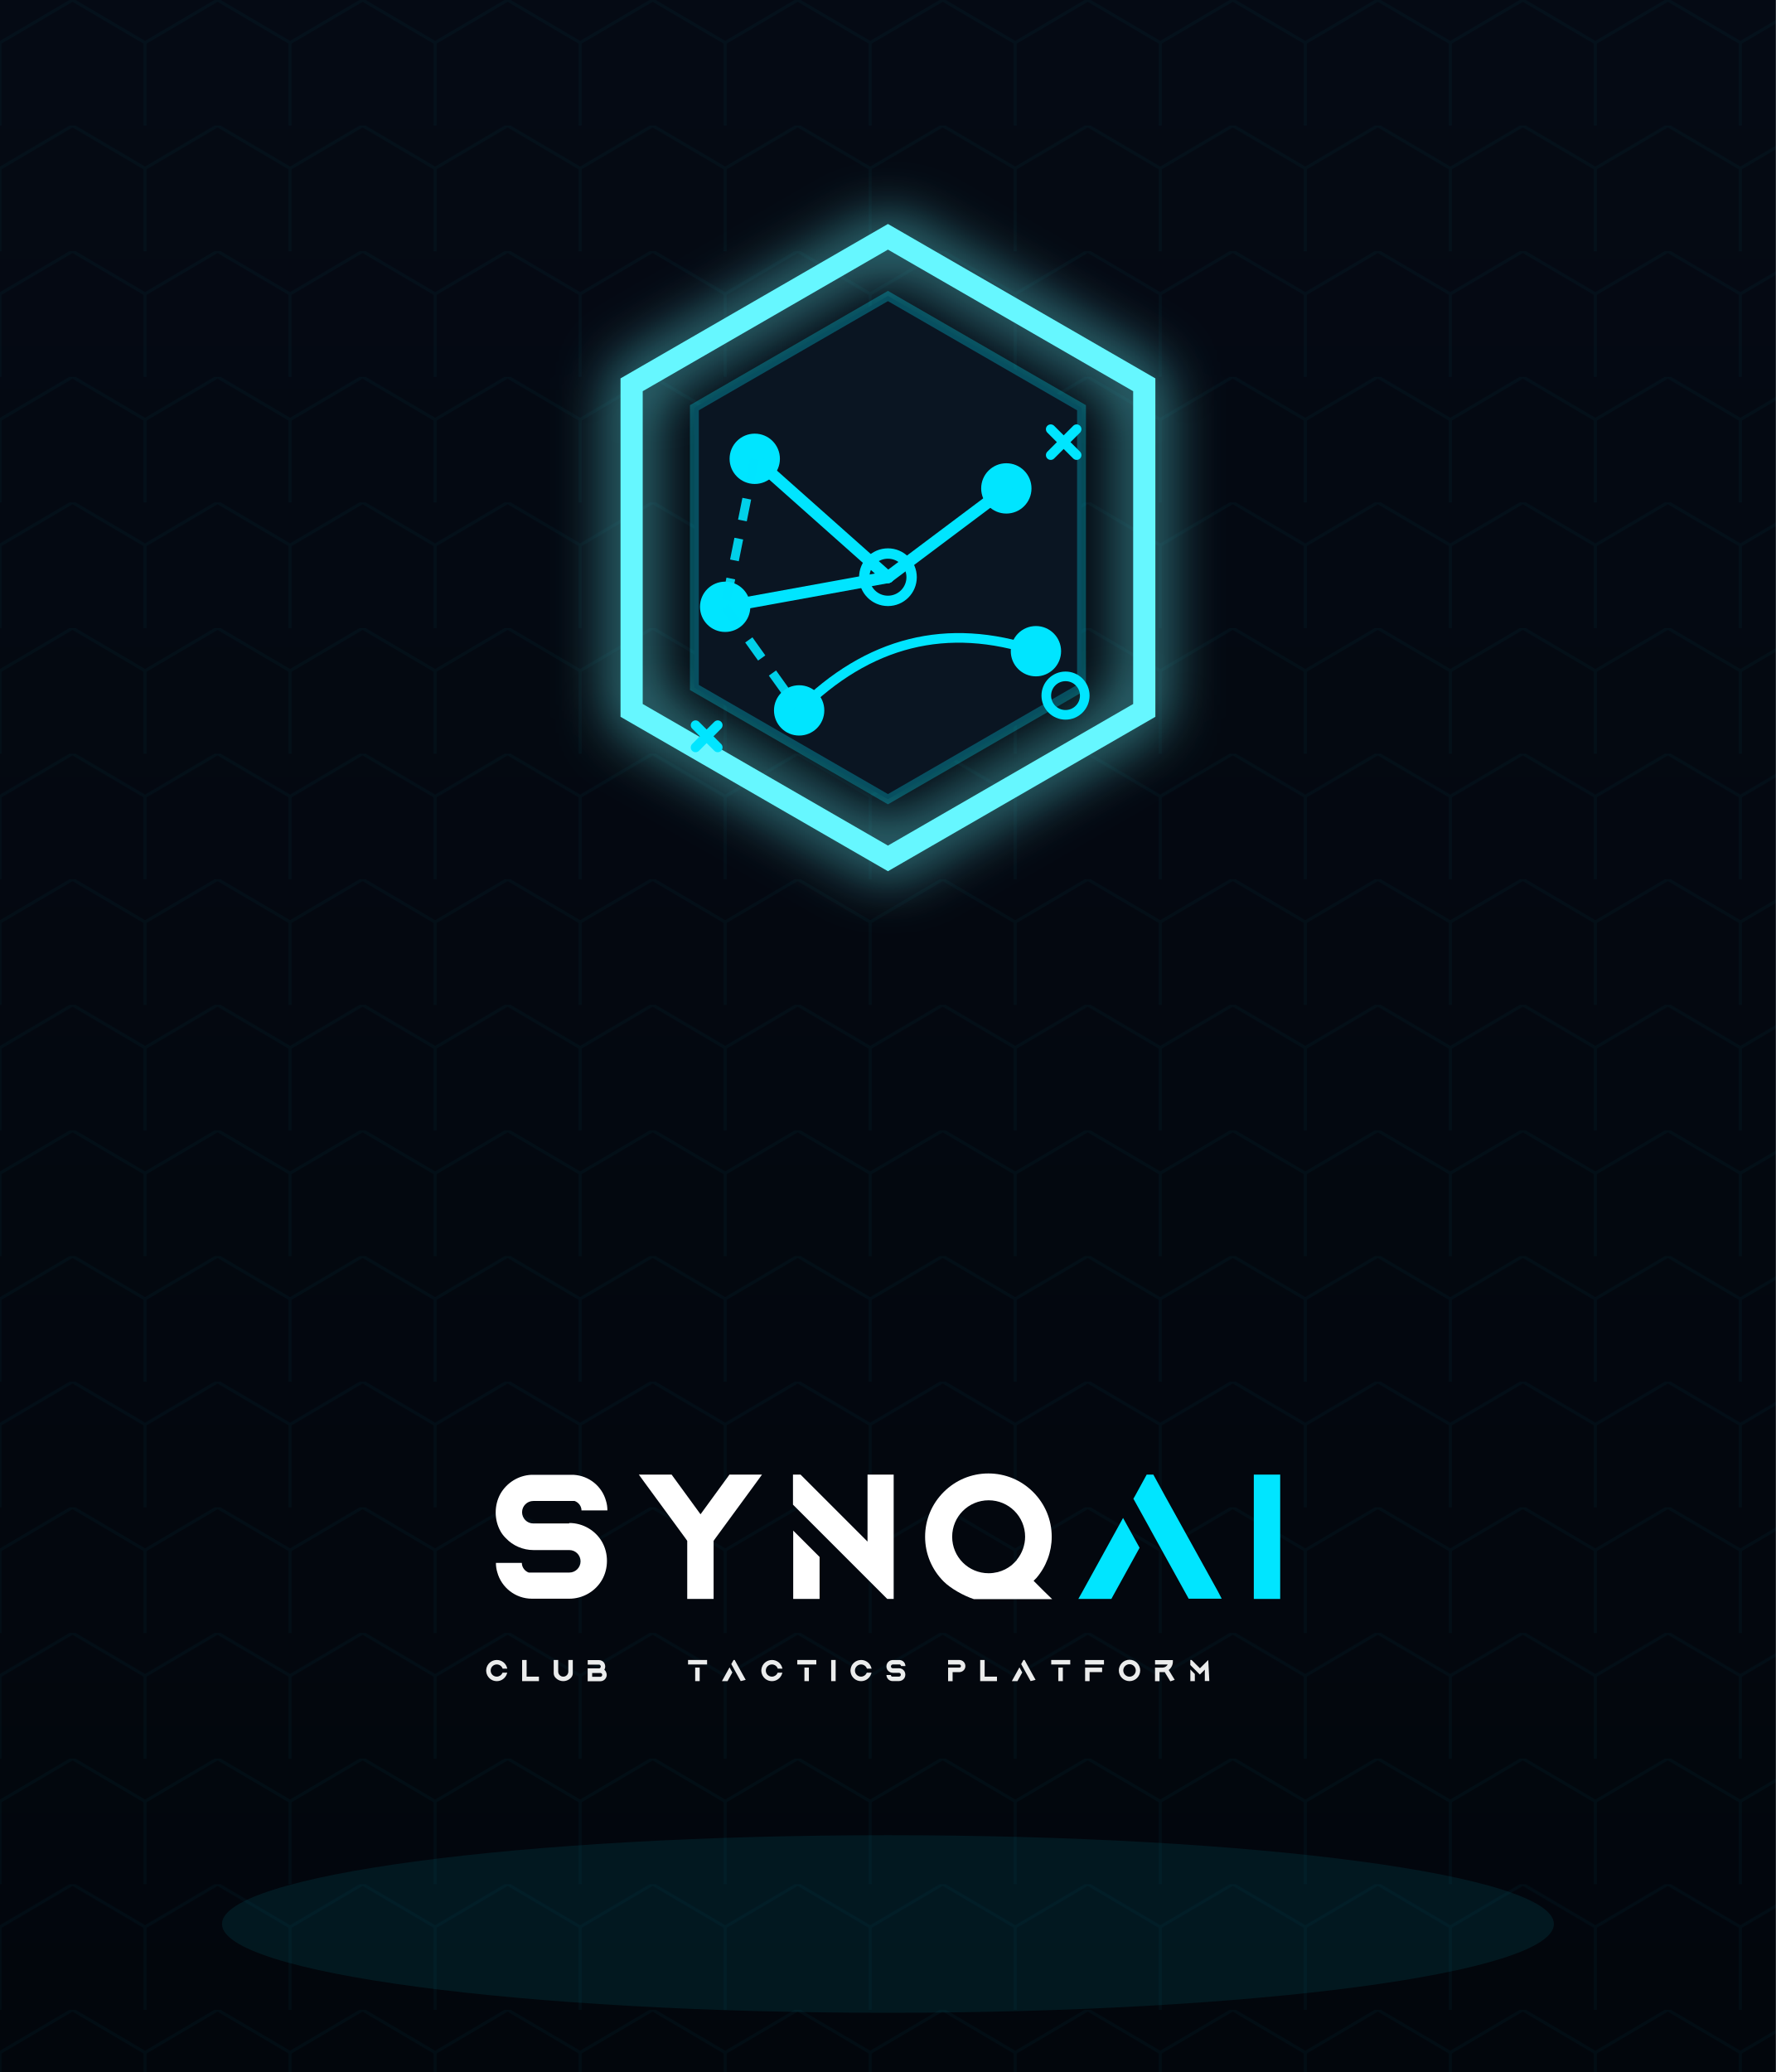
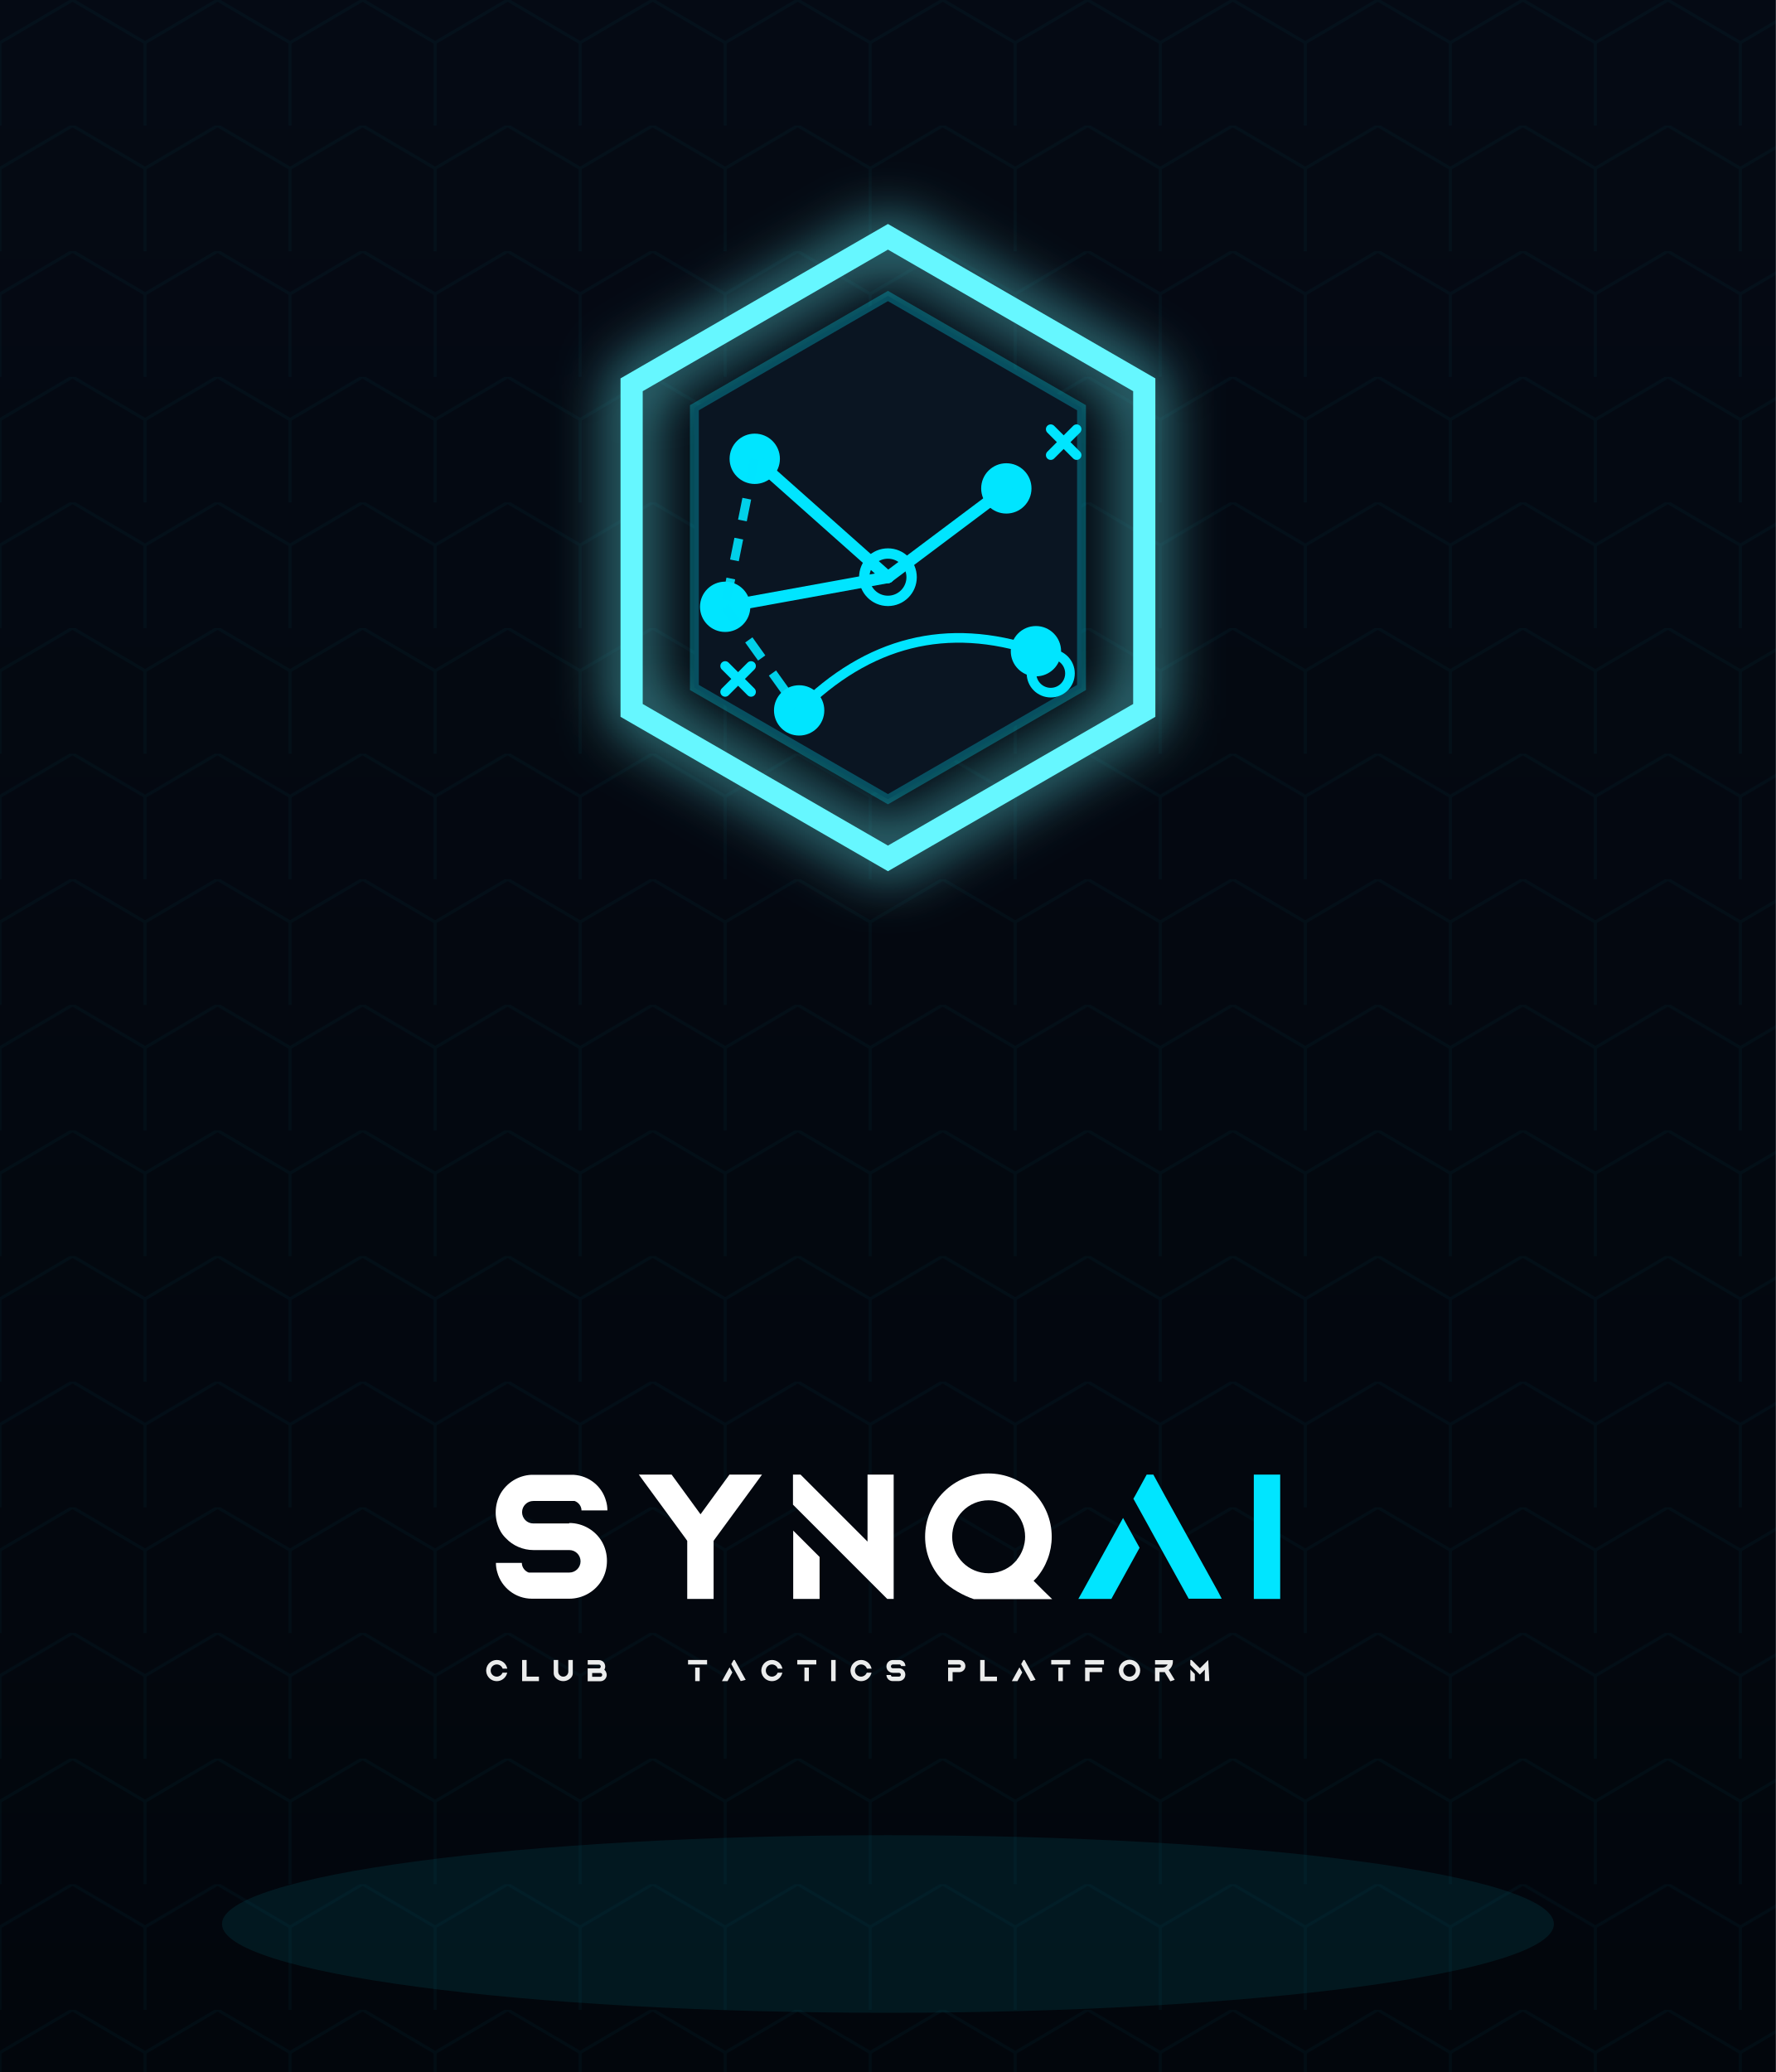
<svg xmlns="http://www.w3.org/2000/svg" viewBox="0 0 480 560" fill="none" role="img" aria-label="SynqAI Club and Tactics Platform">
  <defs>
    <linearGradient id="bg" x1="240" y1="0" x2="240" y2="560" gradientUnits="userSpaceOnUse">
      <stop stop-color="#050A14" />
      <stop offset="1" stop-color="#02060C" />
    </linearGradient>
    <linearGradient id="hex-stroke" x1="120" y1="60" x2="360" y2="300" gradientUnits="userSpaceOnUse">
      <stop stop-color="#66F7FF" />
      <stop offset="1" stop-color="#00E5FF" />
    </linearGradient>
    <linearGradient id="hex-fill" x1="240" y1="80" x2="240" y2="280" gradientUnits="userSpaceOnUse">
      <stop stop-color="#0A1522" />
      <stop offset="1" stop-color="#050A14" />
    </linearGradient>
    <pattern id="hex-grid" width="28" height="24.25" patternUnits="userSpaceOnUse" patternTransform="scale(1.4)">
      <path d="M14 0 L28 8.25 L28 24.75 L14 33 L0 24.75 L0 8.25 Z" fill="none" stroke="#00E5FF" stroke-opacity="0.06" stroke-width="0.6" />
    </pattern>
    <filter id="glow" x="-30%" y="-30%" width="160%" height="160%">
      <feGaussianBlur stdDeviation="4" result="blur" />
      <feMerge>
        <feMergeNode in="blur" />
        <feMergeNode in="SourceGraphic" />
      </feMerge>
    </filter>
  </defs>
  <rect width="480" height="560" fill="url(#bg)" />
  <rect width="480" height="560" fill="url(#hex-grid)" opacity="0.55" />
  <ellipse cx="240" cy="520" rx="180" ry="24" fill="#00E5FF" opacity="0.08" />
  <g transform="translate(140 48) scale(2)">
    <path d="M50 8 84.64 28V72L50 92 15.36 72V28L50 8Z" stroke="url(#hex-stroke)" stroke-width="3" filter="url(#glow)" />
    <path d="M50 16 76.16 31.1V68.9L50 84 23.84 68.9V31.1L50 16Z" fill="url(#hex-fill)" stroke="#00E5FF" stroke-opacity="0.28" stroke-width="1.2" />
    <circle cx="50" cy="54" r="3.2" stroke="#00E5FF" stroke-width="1.4" fill="none" />
    <circle cx="32" cy="38" r="3.4" fill="#00E5FF" />
    <circle cx="28" cy="58" r="3.4" fill="#00E5FF" />
    <circle cx="38" cy="72" r="3.4" fill="#00E5FF" />
    <circle cx="66" cy="42" r="3.4" fill="#00E5FF" />
    <circle cx="70" cy="64" r="3.4" fill="#00E5FF" />
    <path d="M50 54 32 38" stroke="#00E5FF" stroke-width="1.6" stroke-linecap="round" />
    <path d="M50 54 28 58" stroke="#00E5FF" stroke-width="1.6" stroke-linecap="round" />
    <path d="M50 54 66 42" stroke="#00E5FF" stroke-width="1.6" stroke-linecap="round" />
    <path d="M32 38 28 58" stroke="#00E5FF" stroke-width="1.2" stroke-dasharray="3 2.5" stroke-opacity="0.9" />
    <path d="M28 58 38 72" stroke="#00E5FF" stroke-width="1.2" stroke-dasharray="3 2.5" stroke-opacity="0.9" />
    <path d="M38 72 Q52 58 70 64" stroke="#00E5FF" stroke-width="1.3" fill="none" stroke-linecap="round" />
    <g stroke="#00E5FF" stroke-width="1.3" stroke-linecap="round">
      <path d="M72 34 l3.5 3.5M75.5 34 l-3.5 3.5" />
-       <path d="M24 74 l3 3M27 74 l-3 3" />
+       <path d="M28 66 l3.5 3.5M31.5 66 l-3.5 3.5" />
    </g>
-     <circle cx="74" cy="70" r="2.6" stroke="#00E5FF" stroke-width="1.3" fill="none" />
+     <circle cx="72" cy="67" r="2.6" stroke="#00E5FF" stroke-width="1.3" fill="none" />
  </g>
  <g transform="translate(130.88 388) scale(0.62)">
    <path d="M37 38.30L21.40 38.30C18.70 38.30 16.50 36.10 16.50 33.40C16.50 30.70 18.70 28.50 21.40 28.50L39.40 28.50C41.10 29.10 42.40 30.70 42.40 32.60L53.70 32.60C53.70 31.20 53.50 29.80 53.10 28.50C51.40 22.20 45.80 17.50 39 17.10L20.40 17.10C14.90 17.40 9.90 20.50 7.10 25.30C5.70 27.80 5 30.60 5 33.50C5 36.40 5.70 39.20 7.10 41.70C7.70 42.80 8.50 43.80 9.40 44.70C12.50 48 16.90 49.90 21.50 49.90L37.10 49.90C39.80 49.90 42 52.10 42 54.80C42 57.50 39.80 59.70 37.10 59.70L19.40 59.70C17.70 59.10 16.40 57.40 16.40 55.50L5.10 55.50C5.10 56.90 5.30 58.30 5.70 59.60C7.50 66.20 13.60 71.10 20.80 71.10L37.10 71.10C43 71.10 48.50 67.90 51.40 62.80C52.80 60.30 53.50 57.50 53.50 54.60C53.50 51.70 52.80 48.90 51.40 46.40C48.50 41.30 43 38.10 37.10 38.10" fill="#FFFFFF" />
    <path d="M106.90 17L106.40 17.70L94.30 34.30L82.20 17.70L81.70 17L67.40 17L69.80 20.30L87.60 44.60L88.10 45.30L88.50 45.90L88.50 71.20L100 71.20L100 45.90L100.40 45.30L100.90 44.60L118.70 20.30L121.10 17" fill="#FFFFFF" />
    <path d="M134.70 71.20L146.20 71.20L146.20 52.90L134.70 41.40M167.10 17L167.10 46.20L137.90 17L134.60 17L134.60 18L134.60 23.20L134.60 30.10L146.10 41.60L154 49.50L167.60 63.10L175.70 71.20L178.50 71.20L178.50 17" fill="#FFFFFF" />
    <path d="M244.10 67.90L239.50 63.30C239.90 62.90 240.30 62.50 240.70 62.10C245 57.10 247.40 50.70 247.40 44.10C247.40 36.70 244.50 29.80 239.30 24.60C234.10 19.40 227.20 16.50 219.80 16.50C212.40 16.50 205.50 19.40 200.30 24.60C195.10 29.80 192.20 36.70 192.20 44.10C192.20 51.50 195.10 58.40 200.30 63.60C203.30 66.60 208.90 69.80 213.50 71.30L247.60 71.30M232.20 54.20C231.50 55 230.70 55.80 229.90 56.50C229 57.20 228.10 57.80 227.10 58.30C226.10 58.80 225 59.20 223.90 59.50C222.60 59.80 221.30 60 219.90 60C211.10 60 204 52.90 204 44.10C204 35.30 211.10 28.20 219.90 28.20C228.70 28.20 235.80 35.30 235.80 44.10C235.80 47.70 234.50 51.30 232.20 54.10" fill="#FFFFFF" />
    <path d="M260.80 68L259 71.20L273.40 71.20L274 70.10L285.70 48.90L278.50 35.90M319.90 68L296.90 26.50L291.70 17L288.80 17L283.60 26.50L283 27.50L290.20 40.50L290.40 40.90L295.70 50.50L306.50 70L307.10 71.10L321.50 71.10" fill="#00E5FF" />
    <path d="M335.50 17L335.50 71.20L347 71.20L347 17" fill="#00E5FF" />
    <path d="M10.03 103.35L7.97 103.35L7.87 103.56C7.43 104.48 6.49 105.07 5.47 105.07C4.22 105.07 3.11 104.19 2.86 102.96C2.82 102.78 2.81 102.59 2.81 102.40C2.81 102.23 2.82 102.06 2.86 101.89C3.11 100.65 4.22 99.75 5.47 99.75C6.55 99.75 7.51 100.40 7.94 101.38L8.04 101.60L10.06 101.60L9.93 101.13C9.66 100.19 9.08 99.34 8.30 98.75C7.48 98.14 6.51 97.81 5.49 97.81C4.37 97.81 3.28 98.22 2.43 98.95C1.60 99.68 1.05 100.69 0.90 101.77C0.87 101.98 0.85 102.20 0.85 102.42C0.85 102.64 0.87 102.86 0.90 103.08C1.05 104.17 1.60 105.17 2.43 105.90C3.26 106.64 4.33 107.04 5.46 107.04C6.46 107.04 7.41 106.74 8.21 106.14C8.99 105.56 9.57 104.77 9.88 103.85" fill="#FFFFFF" opacity="0.92" />
    <path d="M18.48 105.07L18.48 97.81L16.52 97.81L16.52 107.03L23.85 107.03L23.85 105.07" fill="#FFFFFF" opacity="0.92" />
    <path d="M36.67 97.81L36.67 102.86C36.67 104.05 35.72 105.04 34.56 105.07C34.53 105.07 34.49 105.07 34.46 105.07C34.43 105.07 34.39 105.07 34.36 105.07C33.20 105.04 32.25 104.05 32.25 102.86L32.25 97.81L30.29 97.81L30.29 103.56C30.29 104.31 30.57 105 31.06 105.53C31.25 105.73 31.45 105.92 31.67 106.09C32.47 106.70 33.44 107.03 34.46 107.03C35.48 107.03 36.43 106.70 37.23 106.09C37.45 105.92 37.66 105.73 37.84 105.53C38.34 105 38.61 104.31 38.61 103.56L38.61 97.80" fill="#FFFFFF" opacity="0.92" />
    <path d="M53.04 102.88C52.89 102.61 52.68 102.37 52.45 102.16C52.41 102.13 52.38 102.10 52.34 102.06C52.36 102.05 52.38 102.03 52.39 102.01C52.39 102.01 52.39 102.01 52.39 102.01C52.63 101.60 52.75 101.13 52.75 100.65C52.75 100.18 52.63 99.72 52.41 99.31C52.41 99.29 52.41 99.27 52.41 99.26C51.92 98.39 50.98 97.85 49.98 97.85L45.12 97.85L45.12 99.84L47.07 99.84L50.20 99.84C50.56 99.94 50.81 100.28 50.81 100.65C50.81 101.06 50.52 101.40 50.13 101.48L45.10 101.48L45.10 107.09L49.96 107.09C50.07 107.09 50.49 107.09 50.59 107.09C51.61 107.09 52.55 106.55 53.04 105.67C53.28 105.26 53.40 104.78 53.40 104.31C53.40 103.83 53.28 103.35 53.04 102.95M47.06 103.49L50.80 103.49C51.17 103.58 51.44 103.92 51.44 104.31C51.44 104.68 51.19 105.02 50.81 105.12L47.06 105.12" fill="#FFFFFF" opacity="0.92" />
    <path d="M88.86 97.81L88.86 99.77L91.97 99.77L93.93 99.77L97.16 99.77L97.16 97.81M93.93 107.03L93.93 101.13L91.97 101.13L91.97 107.03" fill="#FFFFFF" opacity="0.92" />
    <path d="M103.94 106.48L103.63 107.03L106.08 107.03L106.18 106.84L108.17 103.24L106.95 101.03M113.99 106.48L110.08 99.43L109.19 97.81L108.70 97.81L107.81 99.43L107.71 99.60L108.94 101.81L108.97 101.88L109.87 103.51L111.71 106.82L111.81 107.01" fill="#FFFFFF" opacity="0.92" />
    <path d="M129.98 103.35L127.93 103.35L127.82 103.56C127.38 104.48 126.45 105.07 125.43 105.07C124.17 105.07 123.06 104.19 122.81 102.96C122.77 102.78 122.76 102.59 122.76 102.40C122.76 102.23 122.77 102.06 122.81 101.89C123.06 100.65 124.17 99.75 125.43 99.75C126.50 99.75 127.47 100.40 127.89 101.38L127.99 101.60L130.02 101.60L129.88 101.13C129.61 100.19 129.03 99.34 128.25 98.75C127.43 98.14 126.46 97.81 125.44 97.81C124.32 97.81 123.23 98.22 122.38 98.95C121.55 99.68 121.01 100.69 120.85 101.77C120.82 101.98 120.80 102.20 120.80 102.42C120.80 102.64 120.82 102.86 120.85 103.08C121.01 104.17 121.55 105.17 122.38 105.90C123.22 106.64 124.29 107.04 125.41 107.04C126.41 107.04 127.36 106.74 128.16 106.14C128.95 105.56 129.52 104.77 129.83 103.85" fill="#FFFFFF" opacity="0.92" />
    <path d="M136.48 97.81L136.48 99.77L139.59 99.77L141.54 99.77L144.77 99.77L144.77 97.81M141.54 107.03L141.54 101.13L139.59 101.13L139.59 107.03" fill="#FFFFFF" opacity="0.92" />
    <path d="M151.25 97.81L151.25 107.03L153.20 107.03L153.20 97.81" fill="#FFFFFF" opacity="0.92" />
    <path d="M168.84 103.35L166.79 103.35L166.69 103.56C166.24 104.48 165.31 105.07 164.29 105.07C163.03 105.07 161.92 104.19 161.67 102.96C161.64 102.78 161.62 102.59 161.62 102.40C161.62 102.23 161.64 102.06 161.67 101.89C161.92 100.65 163.03 99.75 164.29 99.75C165.36 99.75 166.33 100.40 166.75 101.38L166.85 101.60L168.88 101.60L168.74 101.13C168.47 100.19 167.89 99.34 167.11 98.75C166.29 98.14 165.32 97.81 164.31 97.81C163.18 97.81 162.09 98.22 161.25 98.95C160.41 99.68 159.87 100.69 159.72 101.77C159.68 101.98 159.66 102.20 159.66 102.42C159.66 102.64 159.68 102.86 159.72 103.08C159.87 104.17 160.41 105.17 161.25 105.90C162.08 106.64 163.15 107.04 164.27 107.04C165.27 107.04 166.23 106.74 167.03 106.14C167.81 105.56 168.38 104.77 168.69 103.85" fill="#FFFFFF" opacity="0.92" />
    <path d="M180.78 101.43L178.13 101.43C177.67 101.43 177.29 101.06 177.29 100.60C177.29 100.14 177.67 99.77 178.13 99.77L181.19 99.77C181.47 99.87 181.70 100.14 181.70 100.46L183.62 100.46C183.62 100.23 183.58 99.99 183.51 99.77C183.23 98.70 182.27 97.90 181.12 97.83L177.96 97.83C177.02 97.88 176.17 98.41 175.69 99.22C175.46 99.65 175.34 100.12 175.34 100.62C175.34 101.11 175.46 101.59 175.69 102.01C175.80 102.20 175.93 102.37 176.09 102.52C176.61 103.08 177.36 103.41 178.14 103.41L180.79 103.41C181.25 103.41 181.63 103.78 181.63 104.24C181.63 104.70 181.25 105.07 180.79 105.07L177.79 105.07C177.50 104.97 177.28 104.68 177.28 104.36L175.35 104.36C175.35 104.60 175.39 104.83 175.46 105.05C175.76 106.18 176.80 107.01 178.02 107.01L180.79 107.01C181.80 107.01 182.73 106.47 183.23 105.60C183.46 105.17 183.58 104.70 183.58 104.20C183.58 103.71 183.46 103.24 183.23 102.81C182.73 101.94 181.80 101.40 180.79 101.40" fill="#FFFFFF" opacity="0.92" />
    <path d="M207.98 97.95C207.98 97.95 207.84 97.91 207.66 97.88C207.47 97.85 207.26 97.81 207.26 97.81L202.22 97.81L202.22 98.19L202.22 99.78L206.75 99.78L207.08 99.78L207.09 99.78C207.11 99.78 207.13 99.78 207.15 99.78C207.52 99.78 207.83 100.09 207.83 100.46C207.83 100.84 207.52 101.14 207.15 101.14L204.19 101.14L202.23 101.14L202.23 107.06L204.19 107.06L204.19 103.10L207.35 103.10C207.35 103.10 207.40 103.10 207.74 103.01C208.08 102.93 208.10 102.91 208.10 102.91C208.45 102.78 208.78 102.56 209.05 102.27C209.51 101.77 209.76 101.14 209.76 100.48C209.76 99.33 209.03 98.34 208 97.98" fill="#FFFFFF" opacity="0.92" />
    <path d="M218.16 105.07L218.16 97.81L216.21 97.81L216.21 107.03L223.53 107.03L223.53 105.07" fill="#FFFFFF" opacity="0.92" />
    <path d="M230.32 106.48L230.01 107.03L232.46 107.03L232.56 106.84L234.55 103.24L233.33 101.03M240.36 106.48L236.45 99.43L235.57 97.81L235.08 97.81L234.19 99.43L234.09 99.60L235.31 101.81L235.35 101.88L236.25 103.51L238.09 106.82L238.19 107.01" fill="#FFFFFF" opacity="0.92" />
    <path d="M247.18 97.81L247.18 99.77L250.29 99.77L252.25 99.77L255.48 99.77L255.48 97.81M252.25 107.03L252.25 101.13L250.29 101.13L250.29 107.03" fill="#FFFFFF" opacity="0.92" />
    <path d="M261.95 101.50L261.95 103.10L261.95 107.04L263.91 107.04L263.91 103.10L269.37 103.10L269.37 101.14L261.95 101.14M270.18 99.78L270.18 97.83L261.95 97.83L261.95 99.78" fill="#FFFFFF" opacity="0.92" />
    <path d="M281.32 97.71C278.75 97.71 276.66 99.80 276.66 102.37C276.66 104.94 278.75 107.03 281.32 107.03C283.88 107.03 285.97 104.94 285.97 102.37C285.97 99.80 283.88 97.71 281.32 97.71M284.04 102.37C284.04 103.86 282.81 105.09 281.32 105.09C279.82 105.09 278.60 103.86 278.60 102.37C278.60 100.87 279.82 99.65 281.32 99.65C282.81 99.65 284.04 100.87 284.04 102.37" fill="#FFFFFF" opacity="0.92" />
    <path d="M301.02 106.47L298.38 102.15C298.40 102.13 298.42 102.11 298.44 102.10L298.45 102.10C298.47 102.10 298.49 102.08 298.50 102.08C298.52 102.06 298.54 102.05 298.55 102.03C298.59 102.01 298.62 101.99 298.64 101.98C298.64 101.98 298.64 101.98 298.64 101.98C298.66 101.96 298.67 101.94 298.69 101.93C298.74 101.88 298.79 101.82 298.86 101.76C299.49 101.13 299.93 100.35 300.12 99.48C300.19 99.16 300.22 98.82 300.22 98.48C300.22 98.37 300.22 98.27 300.22 98.17L300.20 97.85L292.45 97.85L292.45 99.78L297.94 99.78C297.82 100.01 297.67 100.21 297.48 100.38C297.25 100.62 296.97 100.80 296.67 100.94C296.65 100.94 296.63 100.94 296.62 100.94C296.29 101.08 295.95 101.14 295.60 101.14L292.43 101.14L292.43 107.06L294.39 107.06L294.39 103.10L295.60 103.10C295.63 103.10 295.66 103.10 295.70 103.10L295.72 103.10L295.73 103.10C295.75 103.10 295.77 103.10 295.78 103.10C295.80 103.10 295.82 103.10 295.82 103.10C295.85 103.10 295.89 103.10 295.92 103.10L295.94 103.10L295.95 103.10C295.99 103.10 296.02 103.10 296.06 103.10C296.09 103.10 296.12 103.10 296.16 103.10C296.17 103.10 296.19 103.10 296.21 103.10C296.24 103.10 296.28 103.10 296.31 103.10C296.33 103.10 296.34 103.10 296.36 103.10C296.40 103.10 296.41 103.10 296.43 103.10C296.48 103.08 296.55 103.07 296.62 103.05L299 106.94L299.10 107.11" fill="#FFFFFF" opacity="0.92" />
    <path d="M307.84 107.03L309.79 107.03L309.79 103.92L307.84 101.96M315.64 97.81L312.02 101.43L310.18 99.60L308.38 97.80L307.82 97.80L307.82 100.01L309.77 101.96L310.68 102.86L311.98 104.17L312.24 103.92L312.70 103.46L313.11 103.05L314.14 102.01L314.14 106.99L316.10 106.99" fill="#FFFFFF" opacity="0.92" />
  </g>
</svg>
